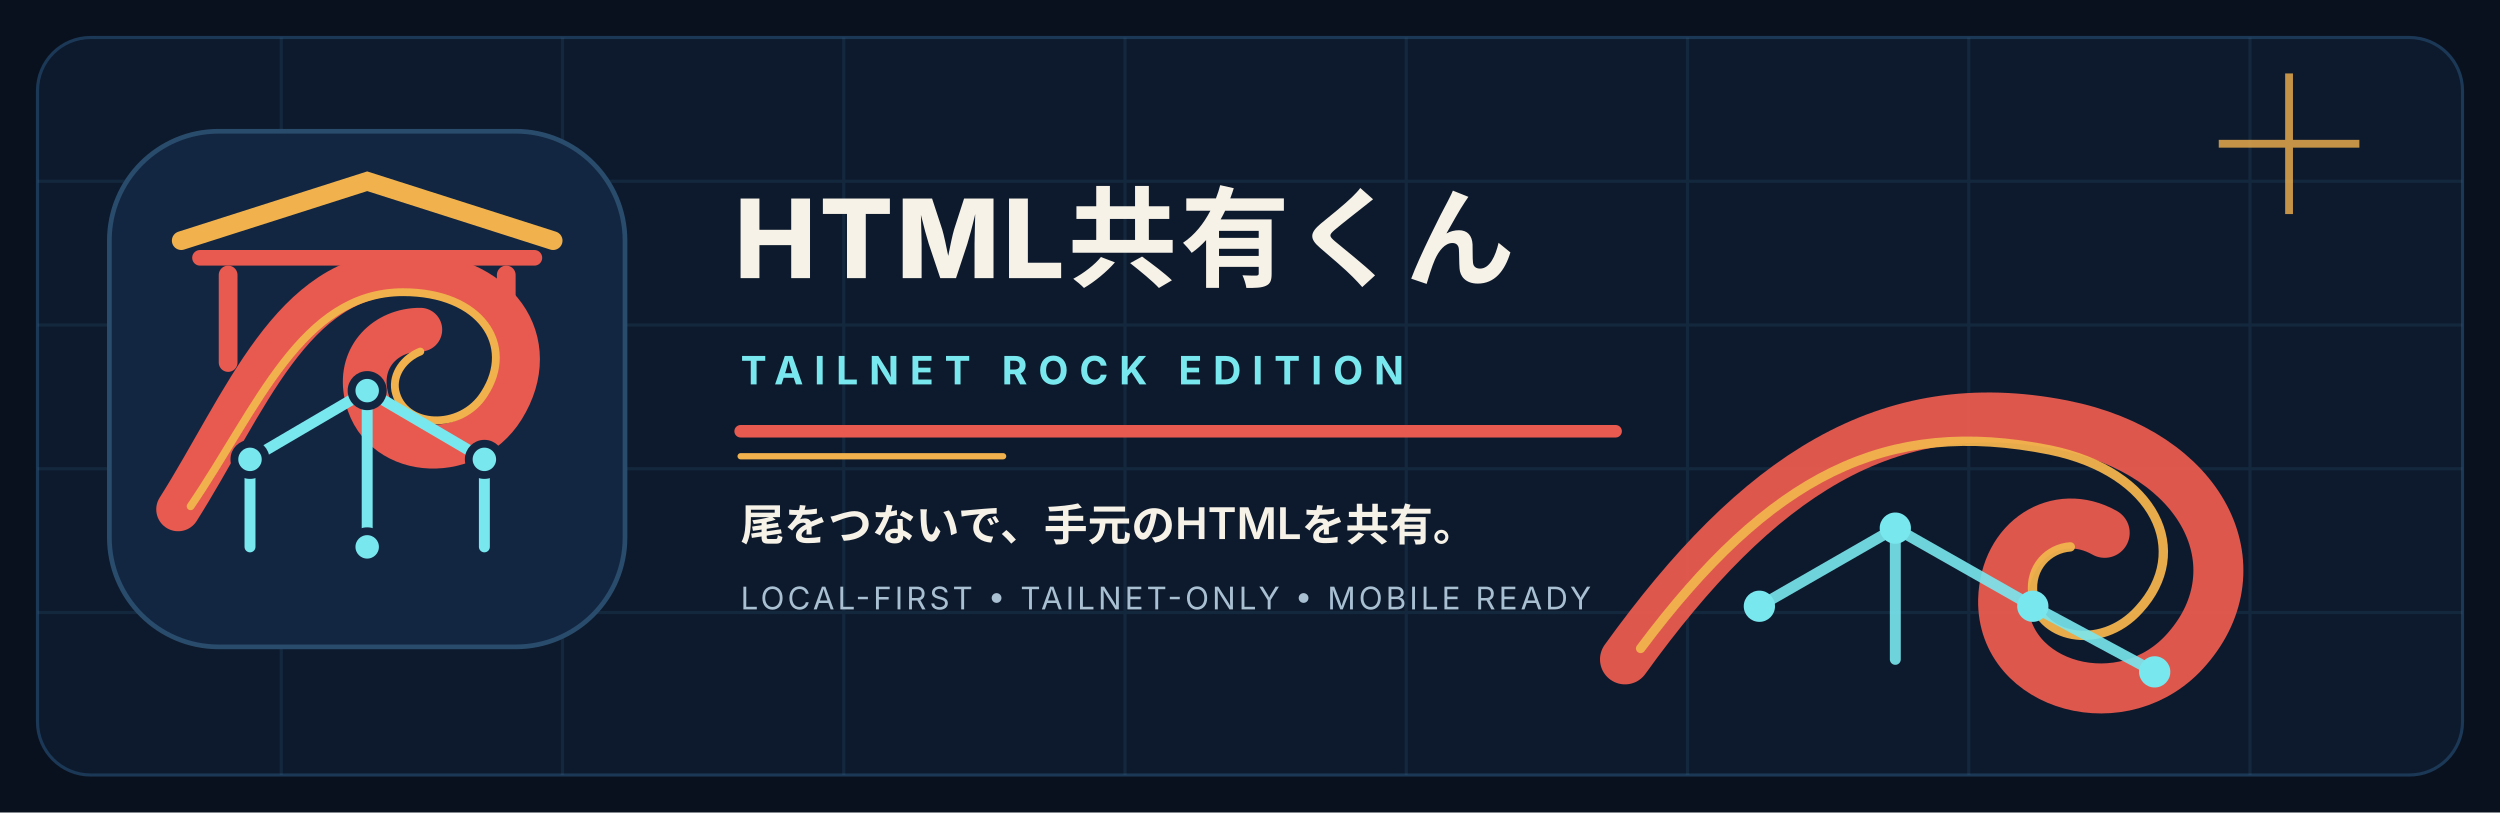
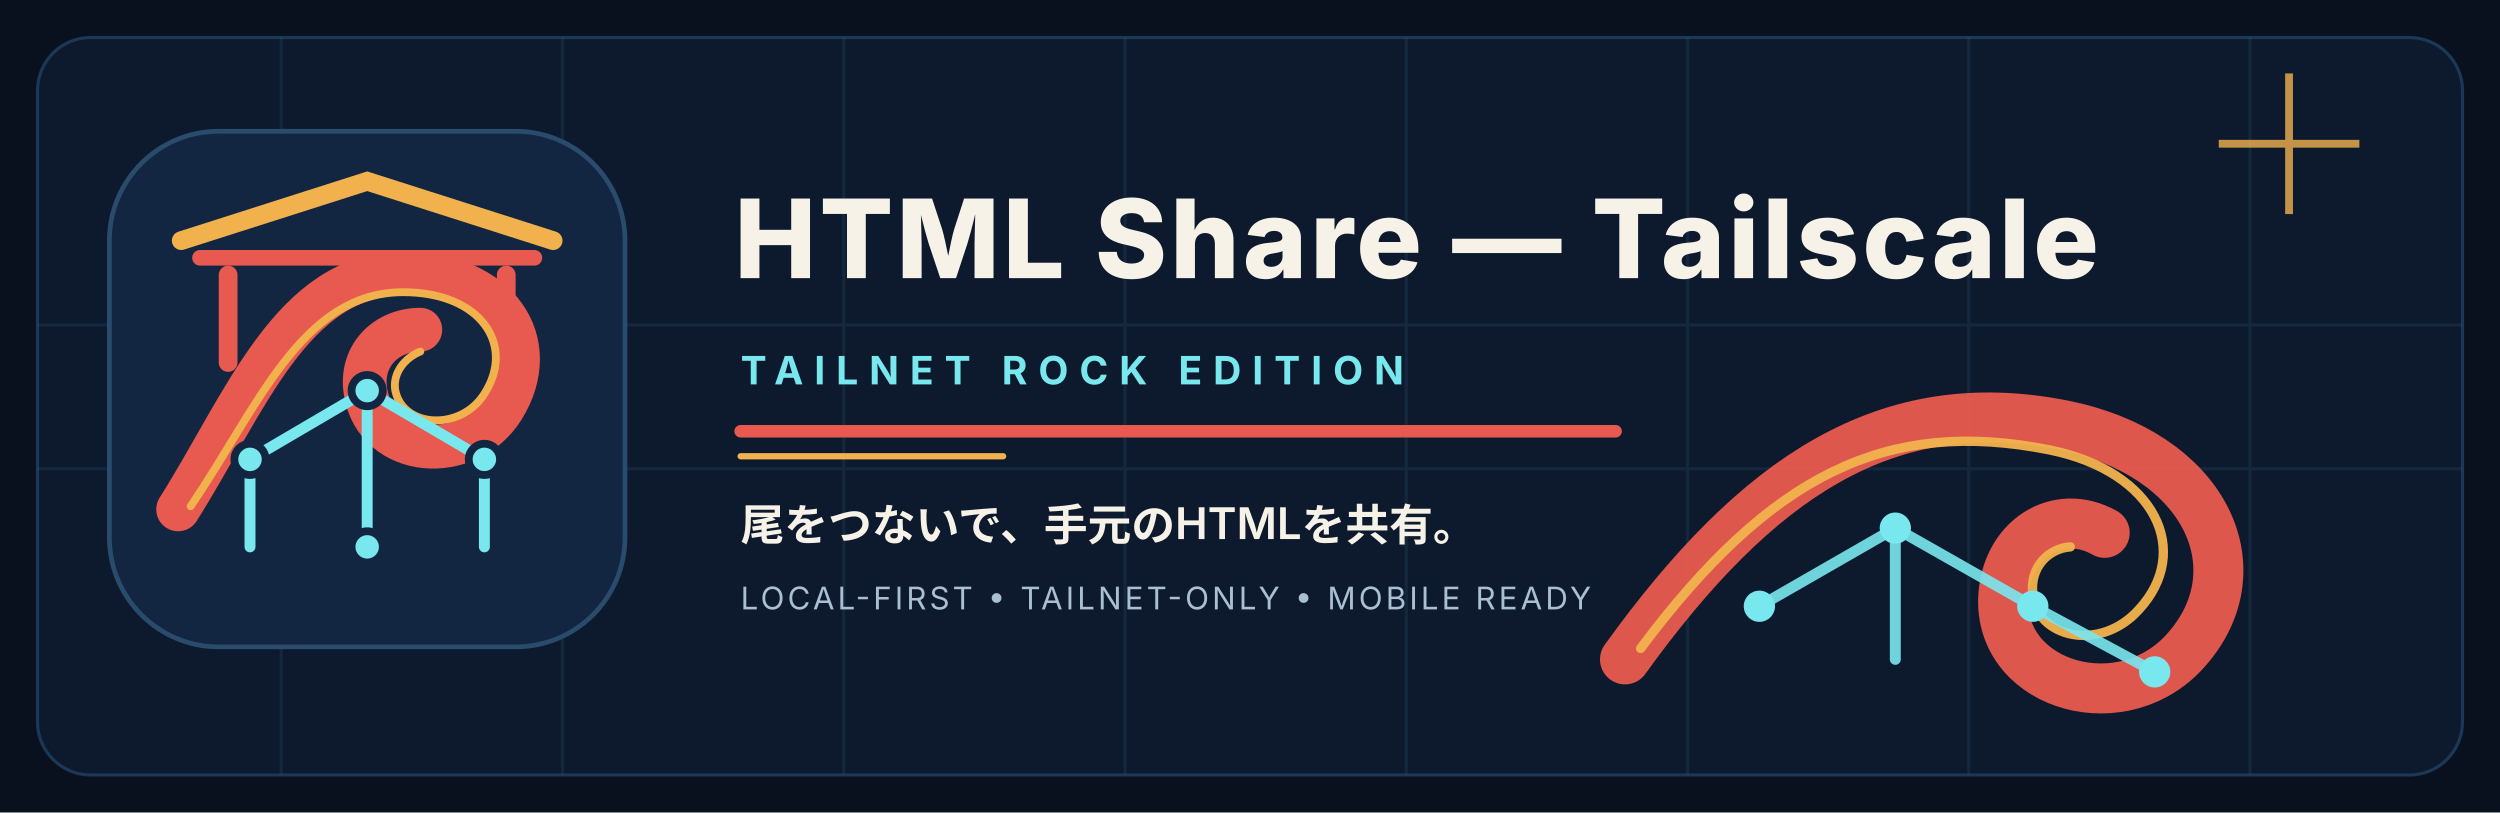
<svg xmlns="http://www.w3.org/2000/svg" width="1600" height="520" viewBox="0 0 1600 520" role="img" aria-labelledby="title desc">
  <rect width="1600" height="520" fill="#09111f" />
  <rect x="24" y="24" width="1552" height="472" rx="34" fill="#0d1a2d" stroke="#1c3857" stroke-width="2" />
  <g opacity="0.22" fill="none" stroke="#2e5b78" stroke-width="2">
-     <path d="M24 116h1552M24 208h1552M24 300h1552M24 392h1552" />
+     <path d="M24 208h1552M24 300h1552" />
    <path d="M180 24v472M360 24v472M540 24v472M720 24v472M900 24v472M1080 24v472M1260 24v472M1440 24v472" />
  </g>
  <g transform="translate(70 84)">
    <rect width="330" height="330" rx="70" fill="#122642" stroke="#2a4c6c" stroke-width="3" />
    <path d="M46 70 165 32l119 38" fill="none" stroke="#f1b24d" stroke-width="12" stroke-linecap="round" />
    <path d="M58 81h214" stroke="#e85a4f" stroke-width="10" stroke-linecap="round" />
    <path d="M76 92v56M254 92v56" stroke="#e85a4f" stroke-width="12" stroke-linecap="round" />
    <path d="M44 242C87 174 117 91 188 91c61 0 90 44 64 86-23 37-81 32-88-10-4-23 13-40 35-40" fill="none" stroke="#e85a4f" stroke-width="28" stroke-linecap="round" stroke-linejoin="round" />
    <path d="M52 240C95 177 123 103 188 103c50 0 72 34 52 65-15 24-52 22-57-2-2-11 6-21 16-25" fill="none" stroke="#f1b24d" stroke-width="5" stroke-linecap="round" />
    <path d="M90 210 165 166l75 44M90 210v56M240 210v56M165 166v100" fill="none" stroke="#79e7ee" stroke-width="7" stroke-linecap="round" stroke-linejoin="round" />
    <g fill="#79e7ee" stroke="#122642" stroke-width="5">
      <circle cx="90" cy="210" r="10" />
      <circle cx="165" cy="166" r="10" />
      <circle cx="240" cy="210" r="10" />
      <circle cx="165" cy="266" r="10" />
    </g>
  </g>
  <g font-family="Inter, Noto Sans JP, system-ui, sans-serif">
-     <text x="470" y="178" fill="#f7f2e8" font-size="70" font-weight="800" letter-spacing="2">HTML共有くん</text>
+     <text x="470" y="178" fill="#f7f2e8" font-size="70" font-weight="800" letter-spacing="2">HTML Share — Tailscale</text>
    <text x="474" y="246" fill="#79e7ee" font-size="25" font-weight="700" letter-spacing="7">TAILNET ROCK EDITION</text>
    <path d="M474 276h560" stroke="#e85a4f" stroke-width="8" stroke-linecap="round" />
    <path d="M474 292h168" stroke="#f1b24d" stroke-width="4" stroke-linecap="round" />
    <text x="474" y="346" fill="#f7f2e8" font-size="28" font-weight="600">尾をつないで、手元のHTMLを共有。</text>
    <text x="474" y="390" fill="#a9bfd2" font-size="20" letter-spacing="2">LOCAL-FIRST  •  TAILNET-ONLY  •  MOBILE READY</text>
  </g>
  <g fill="none" stroke-linecap="round" stroke-linejoin="round">
    <path d="M1040 422C1125 304 1208 250 1320 272c91 18 125 91 80 143-40 47-119 25-118-31 1-39 35-60 65-43" stroke="#e85a4f" stroke-width="32" opacity="0.95" />
    <path d="M1050 415c83-111 157-148 262-127 68 14 91 65 57 102-25 28-66 18-68-10-2-17 10-29 24-30" stroke="#f1b24d" stroke-width="6" opacity="0.95" />
    <path d="M1126 388 1213 338l88 50M1213 338v84M1301 388l78 42" stroke="#79e7ee" stroke-width="7" opacity="0.9" />
  </g>
  <g fill="#79e7ee">
    <circle cx="1126" cy="388" r="10" />
    <circle cx="1213" cy="338" r="10" />
    <circle cx="1301" cy="388" r="10" />
    <circle cx="1379" cy="430" r="10" />
  </g>
  <path d="M1420 92h90M1465 47v90" stroke="#f1b24d" stroke-width="5" opacity="0.8" />
</svg>
